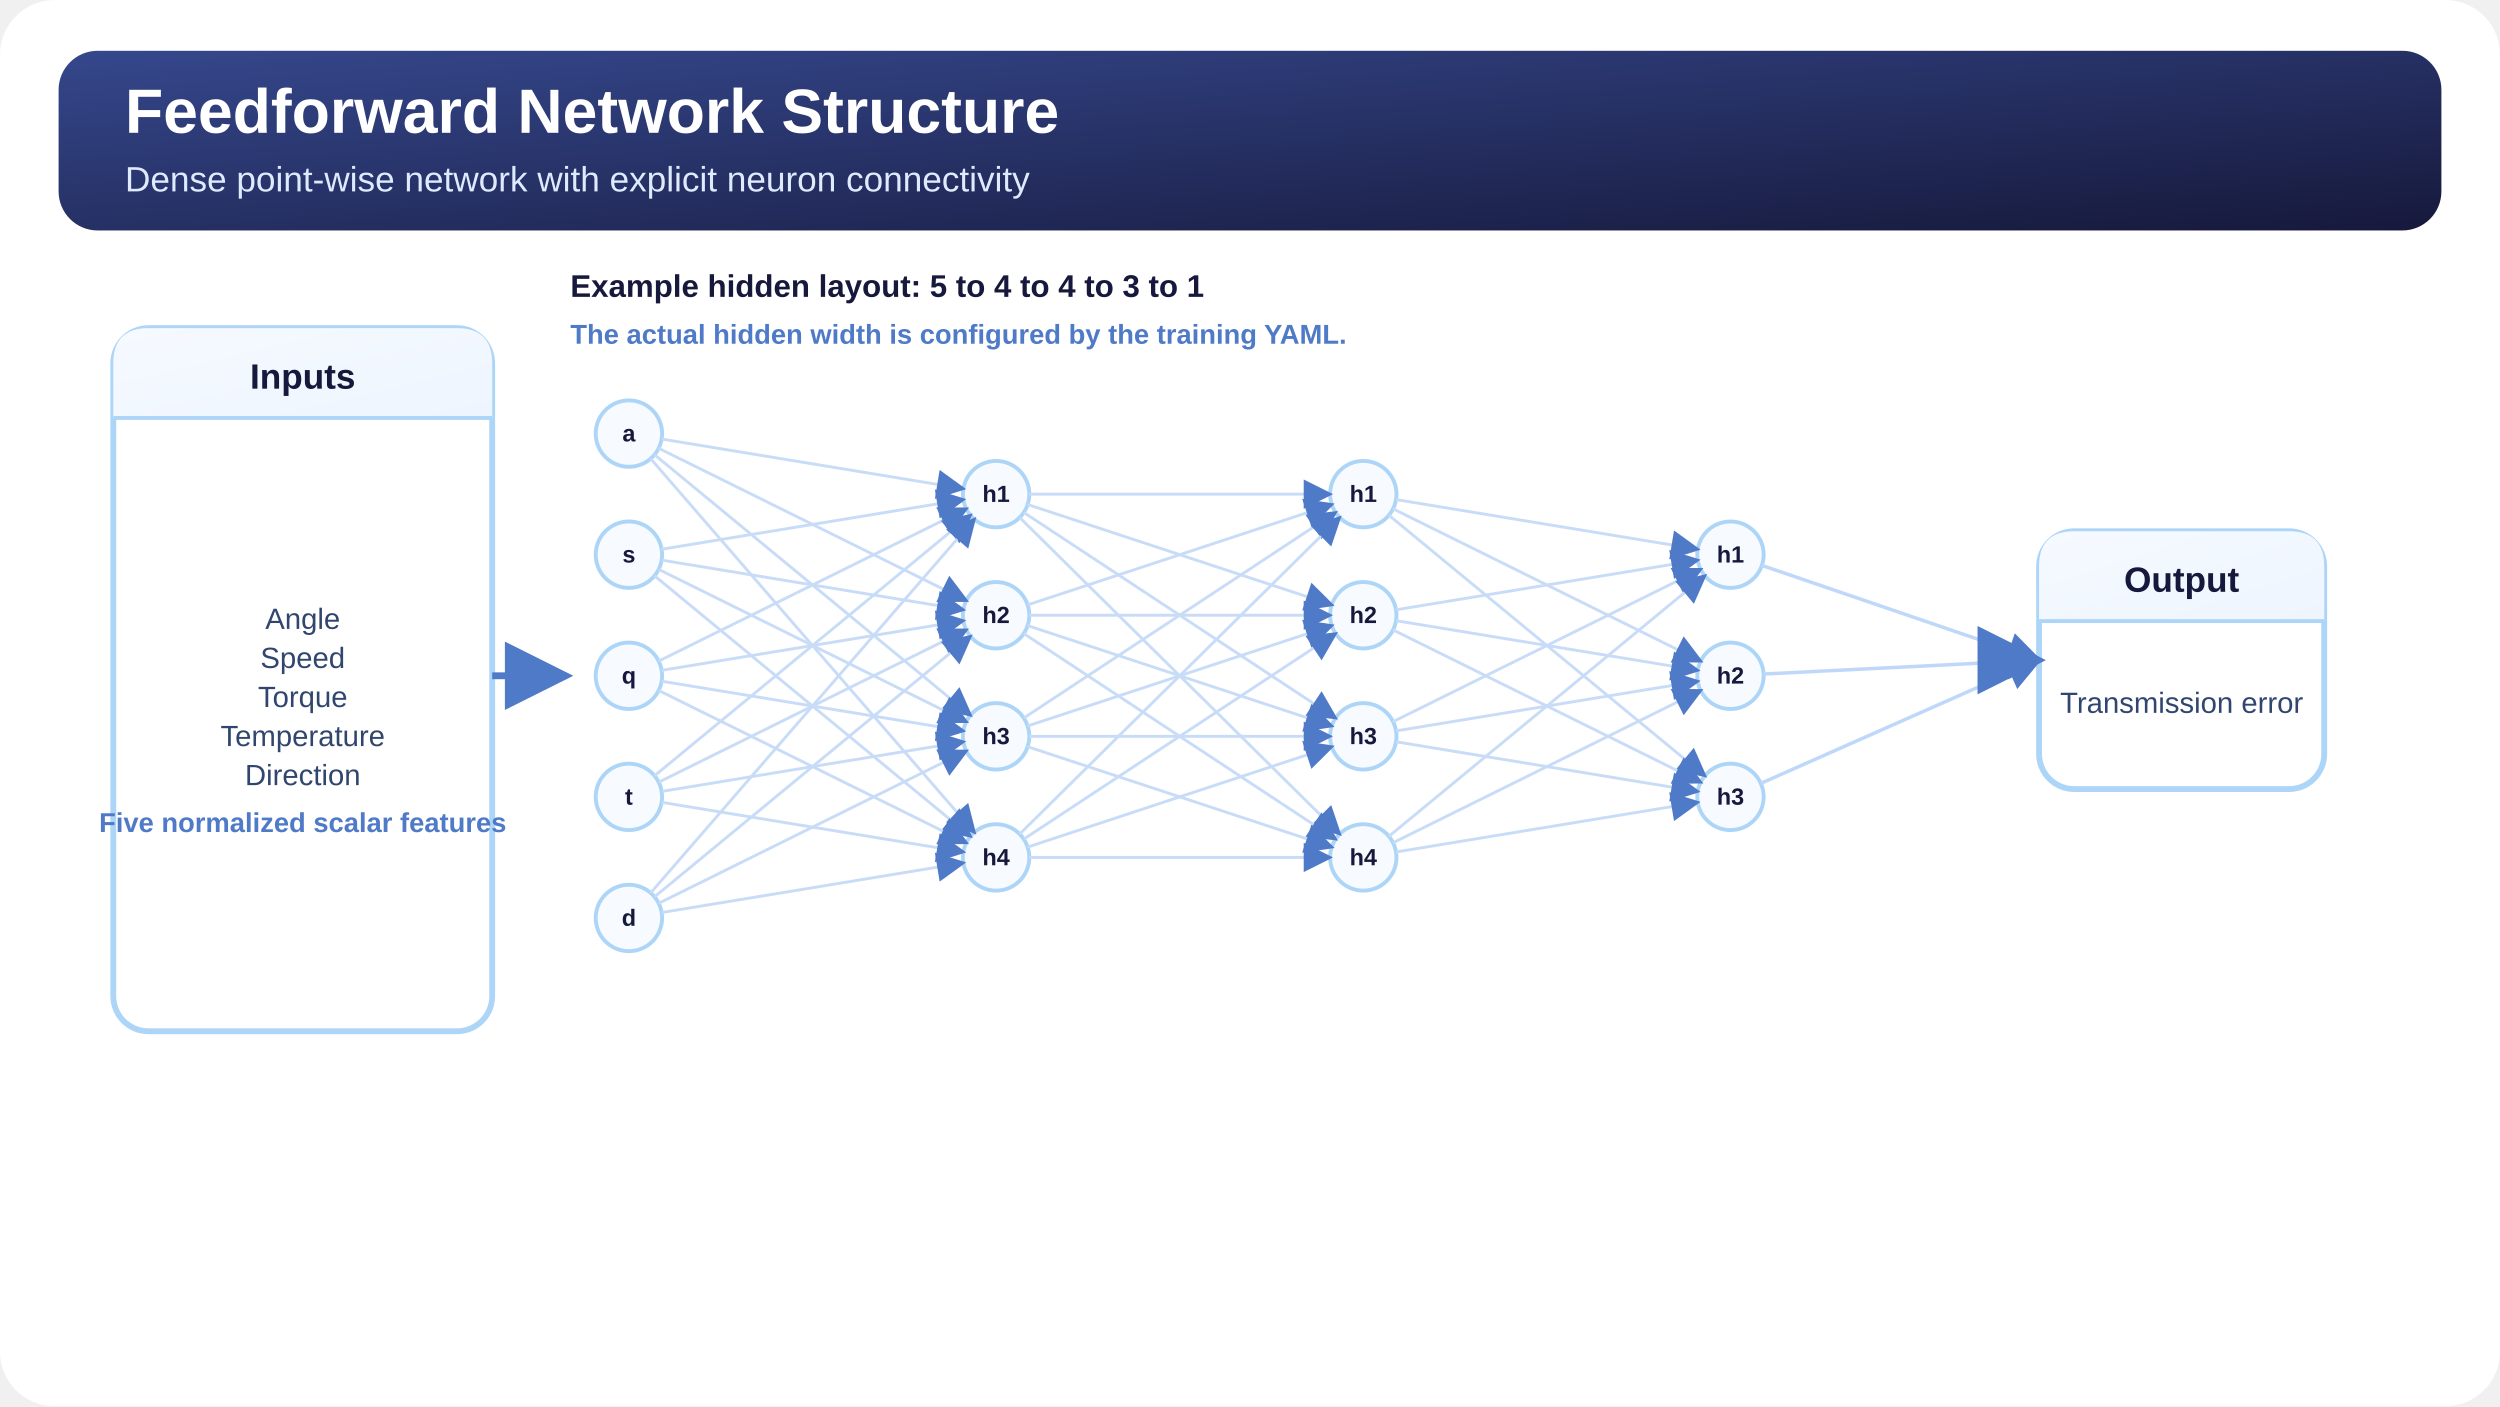
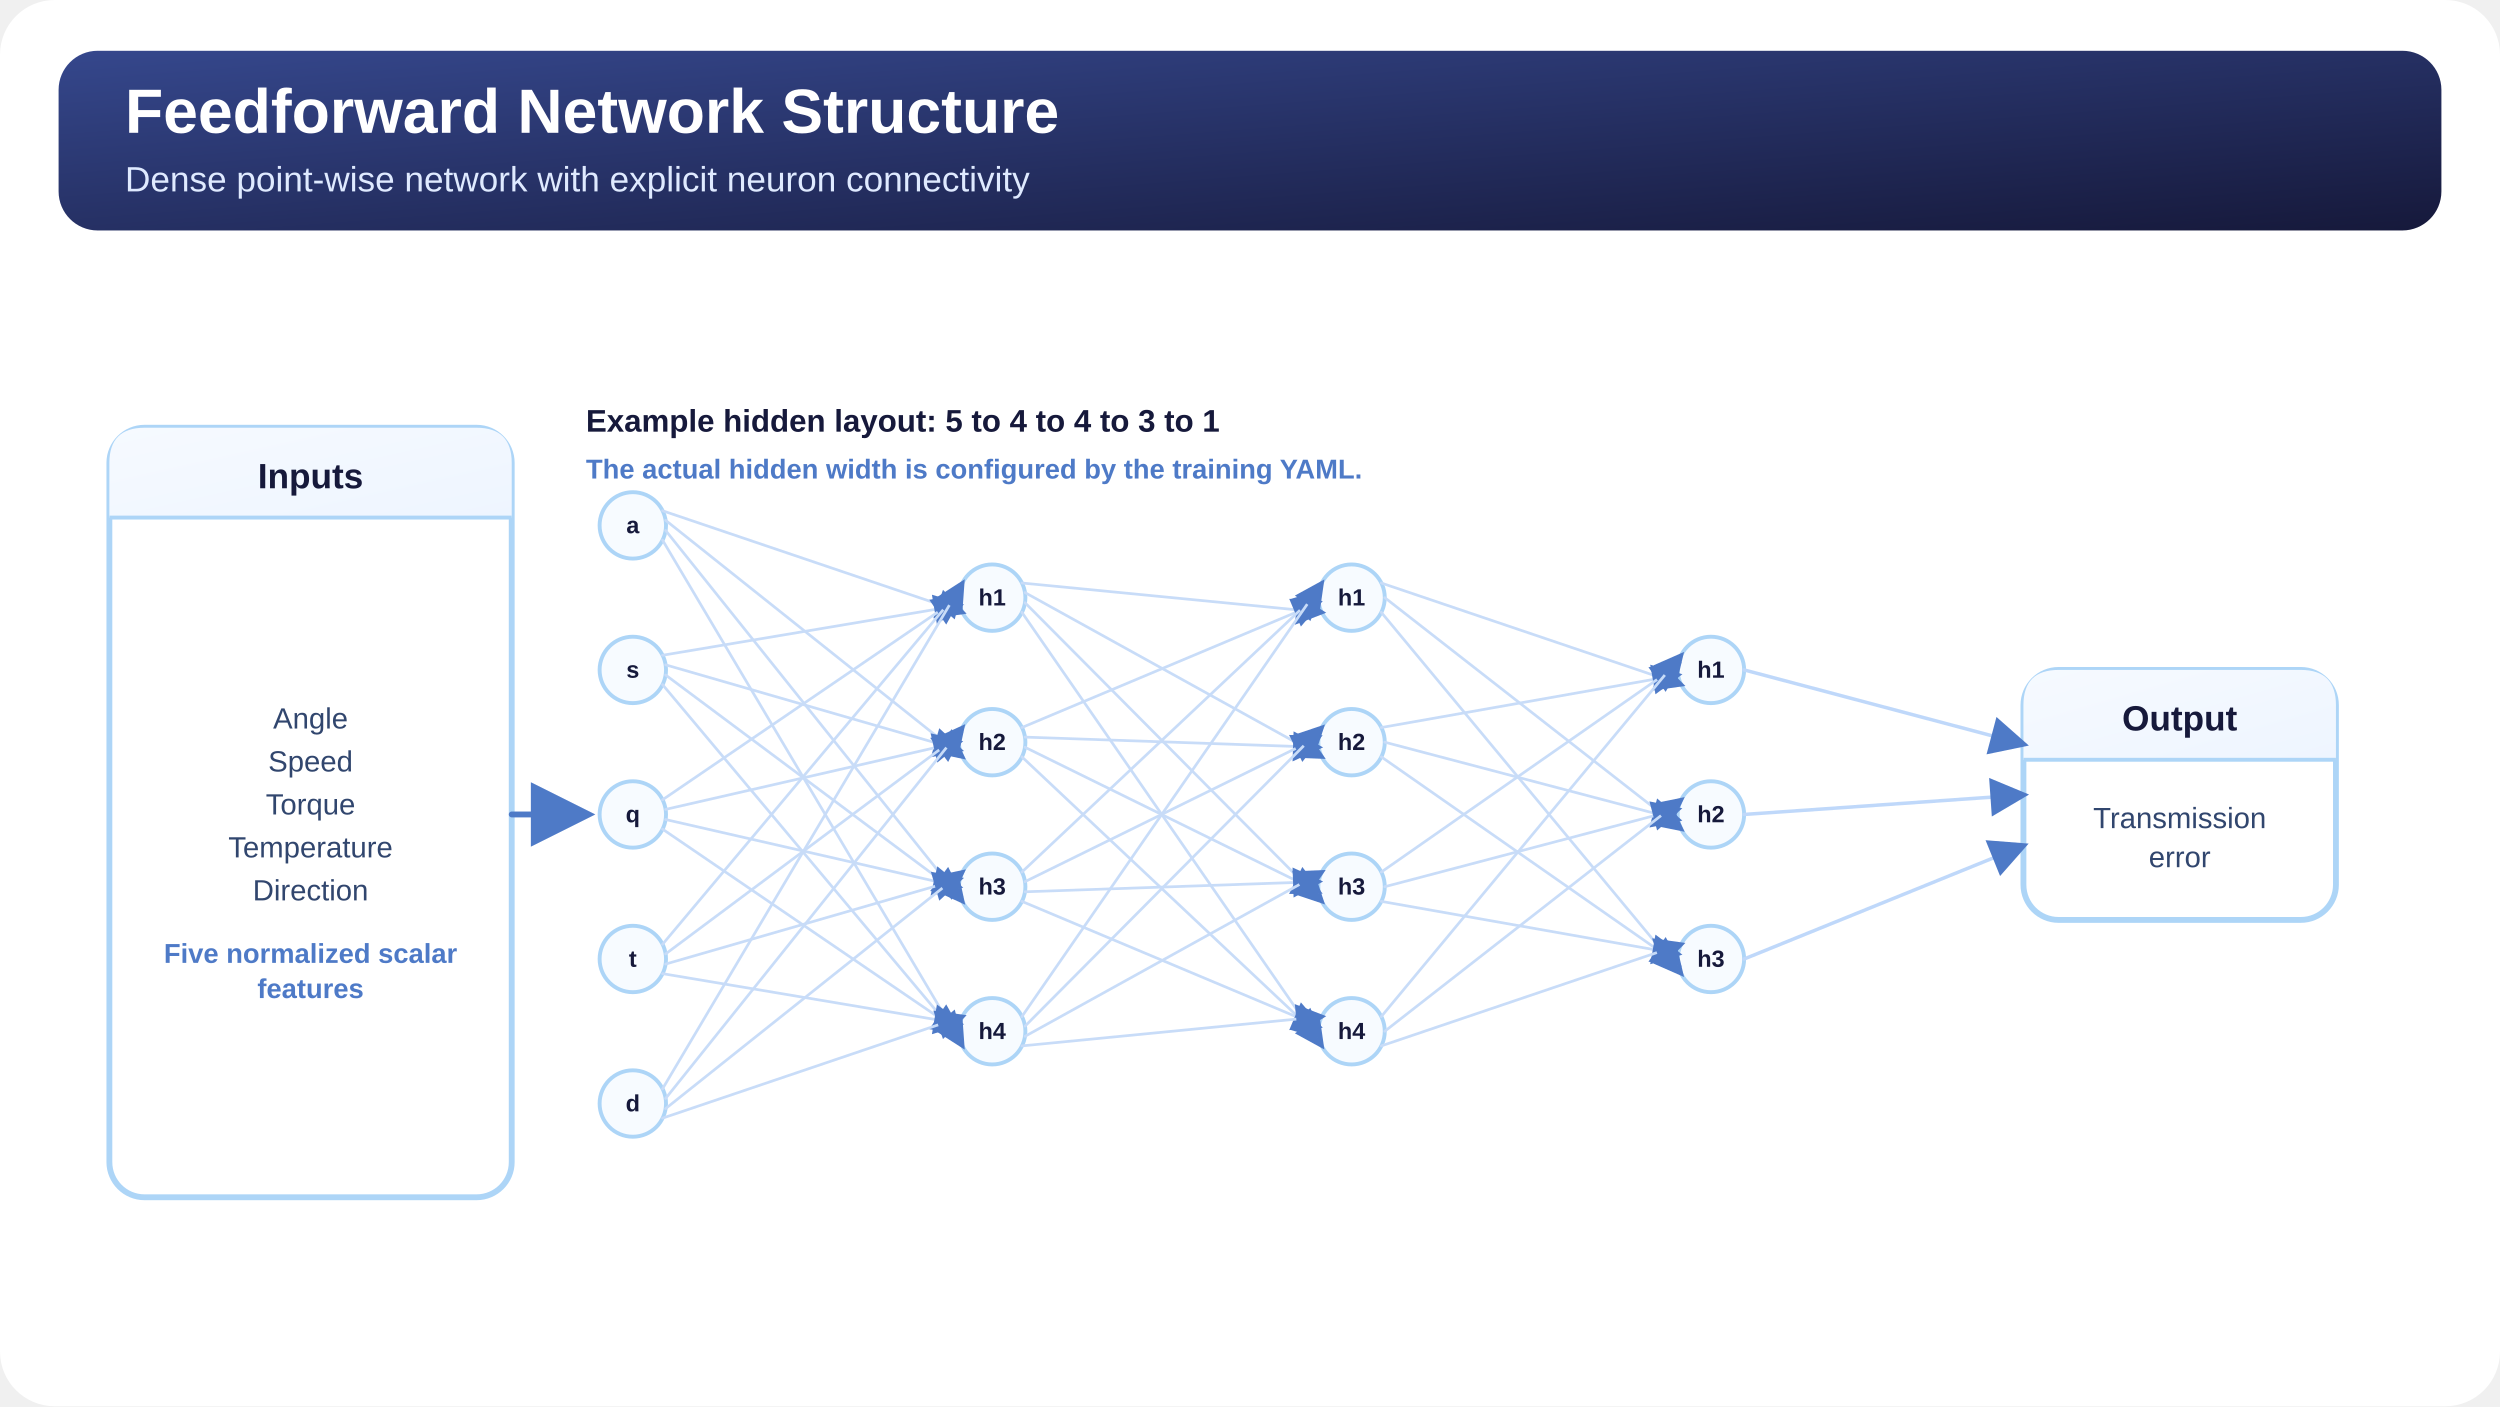
<svg xmlns="http://www.w3.org/2000/svg" width="1280" height="720" viewBox="0 0 1280 720" role="img" aria-labelledby="title desc">
  <defs>
    <linearGradient id="canvas_header" x1="0" y1="0" x2="1" y2="1">
      <stop offset="0%" stop-color="#35478C" />
      <stop offset="100%" stop-color="#16193B" />
    </linearGradient>
    <linearGradient id="card_header" x1="0" y1="0" x2="1" y2="1">
      <stop offset="0%" stop-color="#F6FAFF" />
      <stop offset="100%" stop-color="#EEF5FF" />
    </linearGradient>
-     <marker id="arrow_head" markerWidth="10" markerHeight="10" refX="9" refY="5" orient="auto" markerUnits="strokeWidth">
-       <path d="M0,0 L10,5 L0,10 Z" fill="#4E7AC7" />
+     <marker id="arrow_head" markerWidth="11" markerHeight="11" refX="9.4" refY="5.5" orient="auto" markerUnits="strokeWidth">
+       <path d="M0,0 L11,5.5 L0,11 Z" fill="#4E7AC7" />
    </marker>
    <style>
      .canvas-title { font: 700 32px 'Segoe UI', Arial, sans-serif; fill: #ffffff; }
      .canvas-subtitle { font: 500 18px 'Segoe UI', Arial, sans-serif; fill: #dfeaff; }
      .card-title { font: 700 18px 'Segoe UI', Arial, sans-serif; fill: #16193B; }
      .card-text { font: 500 15px 'Segoe UI', Arial, sans-serif; fill: #31466E; }
      .card-note { font: 600 14px 'Segoe UI', Arial, sans-serif; fill: #4E7AC7; }
      .label { font: 700 16px 'Segoe UI', Arial, sans-serif; fill: #16193B; }
      .tiny { font: 600 14px 'Segoe UI', Arial, sans-serif; fill: #4E7AC7; }
      .node-label { font: 700 12px 'Segoe UI', Arial, sans-serif; fill: #16193B; }
      .node-small-label { font: 700 11px 'Segoe UI', Arial, sans-serif; fill: #16193B; }
      .flow-row-text { font: 600 14px 'Segoe UI', Arial, sans-serif; fill: #31466E; }
    </style>
  </defs>
  <rect x="0" y="0" width="1280" height="720" rx="28" fill="#FFFFFF" />
  <rect x="30" y="26" width="1220" height="92" rx="20" fill="url(#canvas_header)" />
  <text x="64" y="68" class="canvas-title">Feedforward Network Structure</text>
  <text x="64" y="98" class="canvas-subtitle">Dense point-wise network with explicit neuron connectivity</text>
-   <rect x="58" y="168" width="194" height="360" rx="18" fill="#FFFFFF" stroke="#ADD5F7" stroke-width="3" />
-   <path d="M76, 168 H234 Q252, 168 252, 186 V214 H58 V186 Q58, 168 76, 168 Z" fill="url(#card_header)" />
-   <line x1="58" y1="214" x2="252" y2="214" stroke="#ADD5F7" stroke-width="2" />
-   <text x="155" y="199" text-anchor="middle" class="card-title">Inputs</text>
-   <text x="155" y="322.0" text-anchor="middle" class="card-text">Angle</text>
-   <text x="155" y="342.0" text-anchor="middle" class="card-text">Speed</text>
-   <text x="155" y="362.0" text-anchor="middle" class="card-text">Torque</text>
-   <text x="155" y="382.0" text-anchor="middle" class="card-text">Temperature</text>
-   <text x="155" y="402.0" text-anchor="middle" class="card-text">Direction</text>
-   <text x="155" y="426.0" text-anchor="middle" class="card-note">Five normalized scalar features</text>
-   <rect x="1044" y="272" width="146" height="132" rx="18" fill="#FFFFFF" stroke="#ADD5F7" stroke-width="3" />
-   <path d="M1062, 272 H1172 Q1190, 272 1190, 290 V318 H1044 V290 Q1044, 272 1062, 272 Z" fill="url(#card_header)" />
-   <line x1="1044" y1="318" x2="1190" y2="318" stroke="#ADD5F7" stroke-width="2" />
-   <text x="1117" y="303" text-anchor="middle" class="card-title">Output</text>
-   <text x="1117" y="365.0" text-anchor="middle" class="card-text">Transmission error</text>
-   <text x="292" y="152" class="label">Example hidden layout: 5 to 4 to 4 to 3 to 1</text>
-   <text x="292" y="176" class="tiny">The actual hidden width is configured by the training YAML.</text>
-   <circle cx="322" cy="222" r="17" fill="#F7FBFF" stroke="#ADD5F7" stroke-width="2" />
-   <text x="322" y="226" text-anchor="middle" class="node-label">a</text>
-   <circle cx="322" cy="284" r="17" fill="#F7FBFF" stroke="#ADD5F7" stroke-width="2" />
-   <text x="322" y="288" text-anchor="middle" class="node-label">s</text>
-   <circle cx="322" cy="346" r="17" fill="#F7FBFF" stroke="#ADD5F7" stroke-width="2" />
-   <text x="322" y="350" text-anchor="middle" class="node-label">q</text>
-   <circle cx="322" cy="408" r="17" fill="#F7FBFF" stroke="#ADD5F7" stroke-width="2" />
-   <text x="322" y="412" text-anchor="middle" class="node-label">t</text>
-   <circle cx="322" cy="470" r="17" fill="#F7FBFF" stroke="#ADD5F7" stroke-width="2" />
-   <text x="322" y="474" text-anchor="middle" class="node-label">d</text>
-   <circle cx="510" cy="253" r="17" fill="#F7FBFF" stroke="#ADD5F7" stroke-width="2" />
-   <text x="510" y="257" text-anchor="middle" class="node-label">h1</text>
-   <circle cx="510" cy="315" r="17" fill="#F7FBFF" stroke="#ADD5F7" stroke-width="2" />
-   <text x="510" y="319" text-anchor="middle" class="node-label">h2</text>
-   <circle cx="510" cy="377" r="17" fill="#F7FBFF" stroke="#ADD5F7" stroke-width="2" />
-   <text x="510" y="381" text-anchor="middle" class="node-label">h3</text>
-   <circle cx="510" cy="439" r="17" fill="#F7FBFF" stroke="#ADD5F7" stroke-width="2" />
-   <text x="510" y="443" text-anchor="middle" class="node-label">h4</text>
-   <circle cx="698" cy="253" r="17" fill="#F7FBFF" stroke="#ADD5F7" stroke-width="2" />
-   <text x="698" y="257" text-anchor="middle" class="node-label">h1</text>
-   <circle cx="698" cy="315" r="17" fill="#F7FBFF" stroke="#ADD5F7" stroke-width="2" />
-   <text x="698" y="319" text-anchor="middle" class="node-label">h2</text>
-   <circle cx="698" cy="377" r="17" fill="#F7FBFF" stroke="#ADD5F7" stroke-width="2" />
-   <text x="698" y="381" text-anchor="middle" class="node-label">h3</text>
-   <circle cx="698" cy="439" r="17" fill="#F7FBFF" stroke="#ADD5F7" stroke-width="2" />
-   <text x="698" y="443" text-anchor="middle" class="node-label">h4</text>
-   <circle cx="886" cy="284" r="17" fill="#F7FBFF" stroke="#ADD5F7" stroke-width="2" />
-   <text x="886" y="288" text-anchor="middle" class="node-label">h1</text>
-   <circle cx="886" cy="346" r="17" fill="#F7FBFF" stroke="#ADD5F7" stroke-width="2" />
-   <text x="886" y="350" text-anchor="middle" class="node-label">h2</text>
-   <circle cx="886" cy="408" r="17" fill="#F7FBFF" stroke="#ADD5F7" stroke-width="2" />
-   <text x="886" y="412" text-anchor="middle" class="node-label">h3</text>
-   <line x1="338.8" y1="224.8" x2="493.2" y2="250.2" stroke="#C8DCF8" stroke-width="1.5" marker-end="url(#arrow_head)" />
-   <line x1="337.2" y1="229.5" x2="494.8" y2="307.5" stroke="#C8DCF8" stroke-width="1.5" marker-end="url(#arrow_head)" />
-   <line x1="335.1" y1="232.8" x2="496.9" y2="366.2" stroke="#C8DCF8" stroke-width="1.5" marker-end="url(#arrow_head)" />
-   <line x1="333.1" y1="234.8" x2="498.9" y2="426.2" stroke="#C8DCF8" stroke-width="1.5" marker-end="url(#arrow_head)" />
-   <line x1="338.8" y1="281.2" x2="493.2" y2="255.8" stroke="#C8DCF8" stroke-width="1.5" marker-end="url(#arrow_head)" />
-   <line x1="338.8" y1="286.8" x2="493.2" y2="312.2" stroke="#C8DCF8" stroke-width="1.5" marker-end="url(#arrow_head)" />
-   <line x1="337.2" y1="291.5" x2="494.8" y2="369.5" stroke="#C8DCF8" stroke-width="1.5" marker-end="url(#arrow_head)" />
-   <line x1="335.1" y1="294.8" x2="496.9" y2="428.2" stroke="#C8DCF8" stroke-width="1.5" marker-end="url(#arrow_head)" />
-   <line x1="337.2" y1="338.5" x2="494.8" y2="260.5" stroke="#C8DCF8" stroke-width="1.5" marker-end="url(#arrow_head)" />
-   <line x1="338.8" y1="343.2" x2="493.2" y2="317.8" stroke="#C8DCF8" stroke-width="1.5" marker-end="url(#arrow_head)" />
-   <line x1="338.8" y1="348.8" x2="493.2" y2="374.2" stroke="#C8DCF8" stroke-width="1.5" marker-end="url(#arrow_head)" />
-   <line x1="337.2" y1="353.5" x2="494.8" y2="431.5" stroke="#C8DCF8" stroke-width="1.5" marker-end="url(#arrow_head)" />
-   <line x1="335.1" y1="397.2" x2="496.9" y2="263.8" stroke="#C8DCF8" stroke-width="1.5" marker-end="url(#arrow_head)" />
-   <line x1="337.2" y1="400.5" x2="494.8" y2="322.5" stroke="#C8DCF8" stroke-width="1.5" marker-end="url(#arrow_head)" />
-   <line x1="338.8" y1="405.2" x2="493.2" y2="379.8" stroke="#C8DCF8" stroke-width="1.5" marker-end="url(#arrow_head)" />
-   <line x1="338.8" y1="410.8" x2="493.2" y2="436.2" stroke="#C8DCF8" stroke-width="1.5" marker-end="url(#arrow_head)" />
-   <line x1="333.1" y1="457.2" x2="498.9" y2="265.8" stroke="#C8DCF8" stroke-width="1.5" marker-end="url(#arrow_head)" />
-   <line x1="335.1" y1="459.2" x2="496.9" y2="325.8" stroke="#C8DCF8" stroke-width="1.5" marker-end="url(#arrow_head)" />
-   <line x1="337.2" y1="462.5" x2="494.8" y2="384.5" stroke="#C8DCF8" stroke-width="1.5" marker-end="url(#arrow_head)" />
-   <line x1="338.8" y1="467.2" x2="493.2" y2="441.8" stroke="#C8DCF8" stroke-width="1.5" marker-end="url(#arrow_head)" />
-   <line x1="527.0" y1="253.0" x2="681.0" y2="253.0" stroke="#C8DCF8" stroke-width="1.5" marker-end="url(#arrow_head)" />
-   <line x1="526.1" y1="258.3" x2="681.9" y2="309.7" stroke="#C8DCF8" stroke-width="1.5" marker-end="url(#arrow_head)" />
-   <line x1="524.2" y1="262.4" x2="683.8" y2="367.6" stroke="#C8DCF8" stroke-width="1.5" marker-end="url(#arrow_head)" />
-   <line x1="522.1" y1="265.0" x2="685.9" y2="427.0" stroke="#C8DCF8" stroke-width="1.5" marker-end="url(#arrow_head)" />
-   <line x1="526.1" y1="309.7" x2="681.9" y2="258.3" stroke="#C8DCF8" stroke-width="1.5" marker-end="url(#arrow_head)" />
-   <line x1="527.0" y1="315.0" x2="681.0" y2="315.0" stroke="#C8DCF8" stroke-width="1.5" marker-end="url(#arrow_head)" />
-   <line x1="526.1" y1="320.3" x2="681.9" y2="371.7" stroke="#C8DCF8" stroke-width="1.5" marker-end="url(#arrow_head)" />
-   <line x1="524.2" y1="324.4" x2="683.8" y2="429.6" stroke="#C8DCF8" stroke-width="1.5" marker-end="url(#arrow_head)" />
-   <line x1="524.2" y1="367.6" x2="683.8" y2="262.4" stroke="#C8DCF8" stroke-width="1.5" marker-end="url(#arrow_head)" />
-   <line x1="526.1" y1="371.7" x2="681.9" y2="320.3" stroke="#C8DCF8" stroke-width="1.5" marker-end="url(#arrow_head)" />
-   <line x1="527.0" y1="377.0" x2="681.0" y2="377.0" stroke="#C8DCF8" stroke-width="1.5" marker-end="url(#arrow_head)" />
-   <line x1="526.1" y1="382.3" x2="681.9" y2="433.7" stroke="#C8DCF8" stroke-width="1.5" marker-end="url(#arrow_head)" />
-   <line x1="522.1" y1="427.0" x2="685.9" y2="265.0" stroke="#C8DCF8" stroke-width="1.5" marker-end="url(#arrow_head)" />
-   <line x1="524.2" y1="429.6" x2="683.8" y2="324.4" stroke="#C8DCF8" stroke-width="1.5" marker-end="url(#arrow_head)" />
-   <line x1="526.1" y1="433.7" x2="681.9" y2="382.3" stroke="#C8DCF8" stroke-width="1.5" marker-end="url(#arrow_head)" />
-   <line x1="527.0" y1="439.0" x2="681.0" y2="439.0" stroke="#C8DCF8" stroke-width="1.5" marker-end="url(#arrow_head)" />
-   <line x1="714.8" y1="255.8" x2="869.2" y2="281.2" stroke="#C8DCF8" stroke-width="1.5" marker-end="url(#arrow_head)" />
-   <line x1="713.2" y1="260.5" x2="870.8" y2="338.5" stroke="#C8DCF8" stroke-width="1.5" marker-end="url(#arrow_head)" />
-   <line x1="711.1" y1="263.8" x2="872.9" y2="397.2" stroke="#C8DCF8" stroke-width="1.5" marker-end="url(#arrow_head)" />
-   <line x1="714.8" y1="312.2" x2="869.2" y2="286.8" stroke="#C8DCF8" stroke-width="1.5" marker-end="url(#arrow_head)" />
-   <line x1="714.8" y1="317.8" x2="869.2" y2="343.2" stroke="#C8DCF8" stroke-width="1.5" marker-end="url(#arrow_head)" />
-   <line x1="713.2" y1="322.5" x2="870.8" y2="400.5" stroke="#C8DCF8" stroke-width="1.5" marker-end="url(#arrow_head)" />
-   <line x1="713.2" y1="369.5" x2="870.8" y2="291.5" stroke="#C8DCF8" stroke-width="1.5" marker-end="url(#arrow_head)" />
-   <line x1="714.8" y1="374.2" x2="869.2" y2="348.8" stroke="#C8DCF8" stroke-width="1.5" marker-end="url(#arrow_head)" />
-   <line x1="714.8" y1="379.8" x2="869.2" y2="405.2" stroke="#C8DCF8" stroke-width="1.5" marker-end="url(#arrow_head)" />
-   <line x1="711.1" y1="428.2" x2="872.9" y2="294.8" stroke="#C8DCF8" stroke-width="1.5" marker-end="url(#arrow_head)" />
-   <line x1="713.2" y1="431.5" x2="870.8" y2="353.5" stroke="#C8DCF8" stroke-width="1.5" marker-end="url(#arrow_head)" />
-   <line x1="714.8" y1="436.2" x2="869.2" y2="410.8" stroke="#C8DCF8" stroke-width="1.5" marker-end="url(#arrow_head)" />
-   <line x1="902.1" y1="289.5" x2="1044.0" y2="338.0" stroke="#BFD8FA" stroke-width="1.8" marker-end="url(#arrow_head)" />
-   <line x1="903.0" y1="345.1" x2="1044.0" y2="338.0" stroke="#BFD8FA" stroke-width="1.8" marker-end="url(#arrow_head)" />
-   <line x1="901.5" y1="401.1" x2="1044.0" y2="338.0" stroke="#BFD8FA" stroke-width="1.8" marker-end="url(#arrow_head)" />
-   <line x1="252.0" y1="346.0" x2="290.0" y2="346.0" stroke="#4E7AC7" stroke-width="3.5" marker-end="url(#arrow_head)" />
-   <line x1="1030.0" y1="338.0" x2="1044.0" y2="338.0" stroke="#4E7AC7" stroke-width="3.5" marker-end="url(#arrow_head)" />
+   <g transform="translate(0,57.0)">
+     <rect x="56" y="162" width="206" height="394" rx="18" fill="#FFFFFF" stroke="#ADD5F7" stroke-width="3" />
+     <path d="M74, 162 H244 Q262, 162 262, 180 V208 H56 V180 Q56, 162 74, 162 Z" fill="url(#card_header)" />
+     <line x1="56" y1="208" x2="262" y2="208" stroke="#ADD5F7" stroke-width="2" />
+     <text x="159" y="193" text-anchor="middle" class="card-title">Inputs</text>
+     <text x="159.0" y="316.0" text-anchor="middle" class="card-text">Angle</text>
+     <text x="159.0" y="338.0" text-anchor="middle" class="card-text">Speed</text>
+     <text x="159.0" y="360.0" text-anchor="middle" class="card-text">Torque</text>
+     <text x="159.0" y="382.0" text-anchor="middle" class="card-text">Temperature</text>
+     <text x="159.0" y="404.0" text-anchor="middle" class="card-text">Direction</text>
+     <text x="159.0" y="436.0" text-anchor="middle" class="card-note">Five normalized scalar</text>
+     <text x="159.0" y="454.0" text-anchor="middle" class="card-note">features</text>
+     <rect x="1036" y="286" width="160" height="128" rx="18" fill="#FFFFFF" stroke="#ADD5F7" stroke-width="3" />
+     <path d="M1054, 286 H1178 Q1196, 286 1196, 304 V332 H1036 V304 Q1036, 286 1054, 286 Z" fill="url(#card_header)" />
+     <line x1="1036" y1="332" x2="1196" y2="332" stroke="#ADD5F7" stroke-width="2" />
+     <text x="1116" y="317" text-anchor="middle" class="card-title">Output</text>
+     <text x="1116.0" y="367.0" text-anchor="middle" class="card-text">Transmission</text>
+     <text x="1116.0" y="387.0" text-anchor="middle" class="card-text">error</text>
+     <text x="300" y="164" class="label">Example hidden layout: 5 to 4 to 4 to 3 to 1</text>
+     <text x="300" y="188" class="tiny">The actual hidden width is configured by the training YAML.</text>
+     <circle cx="324" cy="212" r="17" fill="#F7FBFF" stroke="#ADD5F7" stroke-width="2" />
+     <text x="324" y="216" text-anchor="middle" class="node-label">a</text>
+     <circle cx="324" cy="286" r="17" fill="#F7FBFF" stroke="#ADD5F7" stroke-width="2" />
+     <text x="324" y="290" text-anchor="middle" class="node-label">s</text>
+     <circle cx="324" cy="360" r="17" fill="#F7FBFF" stroke="#ADD5F7" stroke-width="2" />
+     <text x="324" y="364" text-anchor="middle" class="node-label">q</text>
+     <circle cx="324" cy="434" r="17" fill="#F7FBFF" stroke="#ADD5F7" stroke-width="2" />
+     <text x="324" y="438" text-anchor="middle" class="node-label">t</text>
+     <circle cx="324" cy="508" r="17" fill="#F7FBFF" stroke="#ADD5F7" stroke-width="2" />
+     <text x="324" y="512" text-anchor="middle" class="node-label">d</text>
+     <circle cx="508" cy="249" r="17" fill="#F7FBFF" stroke="#ADD5F7" stroke-width="2" />
+     <text x="508" y="253" text-anchor="middle" class="node-label">h1</text>
+     <circle cx="508" cy="323" r="17" fill="#F7FBFF" stroke="#ADD5F7" stroke-width="2" />
+     <text x="508" y="327" text-anchor="middle" class="node-label">h2</text>
+     <circle cx="508" cy="397" r="17" fill="#F7FBFF" stroke="#ADD5F7" stroke-width="2" />
+     <text x="508" y="401" text-anchor="middle" class="node-label">h3</text>
+     <circle cx="508" cy="471" r="17" fill="#F7FBFF" stroke="#ADD5F7" stroke-width="2" />
+     <text x="508" y="475" text-anchor="middle" class="node-label">h4</text>
+     <circle cx="692" cy="249" r="17" fill="#F7FBFF" stroke="#ADD5F7" stroke-width="2" />
+     <text x="692" y="253" text-anchor="middle" class="node-label">h1</text>
+     <circle cx="692" cy="323" r="17" fill="#F7FBFF" stroke="#ADD5F7" stroke-width="2" />
+     <text x="692" y="327" text-anchor="middle" class="node-label">h2</text>
+     <circle cx="692" cy="397" r="17" fill="#F7FBFF" stroke="#ADD5F7" stroke-width="2" />
+     <text x="692" y="401" text-anchor="middle" class="node-label">h3</text>
+     <circle cx="692" cy="471" r="17" fill="#F7FBFF" stroke="#ADD5F7" stroke-width="2" />
+     <text x="692" y="475" text-anchor="middle" class="node-label">h4</text>
+     <circle cx="876" cy="286" r="17" fill="#F7FBFF" stroke="#ADD5F7" stroke-width="2" />
+     <text x="876" y="290" text-anchor="middle" class="node-label">h1</text>
+     <circle cx="876" cy="360" r="17" fill="#F7FBFF" stroke="#ADD5F7" stroke-width="2" />
+     <text x="876" y="364" text-anchor="middle" class="node-label">h2</text>
+     <circle cx="876" cy="434" r="17" fill="#F7FBFF" stroke="#ADD5F7" stroke-width="2" />
+     <text x="876" y="438" text-anchor="middle" class="node-label">h3</text>
+     <line x1="339.2" y1="204.5" x2="492.8" y2="256.5" stroke="#C8DCF8" stroke-width="1.4" stroke-linecap="round" marker-end="url(#arrow_head)" />
+     <line x1="340.8" y1="209.4" x2="492.8" y2="330.5" stroke="#C8DCF8" stroke-width="1.4" stroke-linecap="round" marker-end="url(#arrow_head)" />
+     <line x1="340.8" y1="214.6" x2="492.8" y2="404.5" stroke="#C8DCF8" stroke-width="1.4" stroke-linecap="round" marker-end="url(#arrow_head)" />
+     <line x1="339.2" y1="219.5" x2="492.8" y2="478.5" stroke="#C8DCF8" stroke-width="1.4" stroke-linecap="round" marker-end="url(#arrow_head)" />
+     <line x1="339.2" y1="278.5" x2="491.4" y2="252.9" stroke="#C8DCF8" stroke-width="1.4" stroke-linecap="round" marker-end="url(#arrow_head)" />
+     <line x1="340.8" y1="283.4" x2="491.4" y2="326.9" stroke="#C8DCF8" stroke-width="1.4" stroke-linecap="round" marker-end="url(#arrow_head)" />
+     <line x1="340.8" y1="288.6" x2="491.4" y2="400.9" stroke="#C8DCF8" stroke-width="1.4" stroke-linecap="round" marker-end="url(#arrow_head)" />
+     <line x1="339.2" y1="293.5" x2="491.4" y2="474.9" stroke="#C8DCF8" stroke-width="1.4" stroke-linecap="round" marker-end="url(#arrow_head)" />
+     <line x1="339.2" y1="352.5" x2="491.0" y2="249.0" stroke="#C8DCF8" stroke-width="1.4" stroke-linecap="round" marker-end="url(#arrow_head)" />
+     <line x1="340.8" y1="357.4" x2="491.0" y2="323.0" stroke="#C8DCF8" stroke-width="1.4" stroke-linecap="round" marker-end="url(#arrow_head)" />
+     <line x1="340.8" y1="362.6" x2="491.0" y2="397.0" stroke="#C8DCF8" stroke-width="1.4" stroke-linecap="round" marker-end="url(#arrow_head)" />
+     <line x1="339.2" y1="367.5" x2="491.0" y2="471.0" stroke="#C8DCF8" stroke-width="1.4" stroke-linecap="round" marker-end="url(#arrow_head)" />
+     <line x1="339.2" y1="426.5" x2="491.4" y2="245.1" stroke="#C8DCF8" stroke-width="1.4" stroke-linecap="round" marker-end="url(#arrow_head)" />
+     <line x1="340.8" y1="431.4" x2="491.4" y2="319.1" stroke="#C8DCF8" stroke-width="1.4" stroke-linecap="round" marker-end="url(#arrow_head)" />
+     <line x1="340.8" y1="436.6" x2="491.4" y2="393.1" stroke="#C8DCF8" stroke-width="1.4" stroke-linecap="round" marker-end="url(#arrow_head)" />
+     <line x1="339.2" y1="441.5" x2="491.4" y2="467.1" stroke="#C8DCF8" stroke-width="1.4" stroke-linecap="round" marker-end="url(#arrow_head)" />
+     <line x1="339.2" y1="500.5" x2="492.8" y2="241.5" stroke="#C8DCF8" stroke-width="1.4" stroke-linecap="round" marker-end="url(#arrow_head)" />
+     <line x1="340.8" y1="505.4" x2="492.8" y2="315.5" stroke="#C8DCF8" stroke-width="1.4" stroke-linecap="round" marker-end="url(#arrow_head)" />
+     <line x1="340.8" y1="510.6" x2="492.8" y2="389.5" stroke="#C8DCF8" stroke-width="1.4" stroke-linecap="round" marker-end="url(#arrow_head)" />
+     <line x1="339.2" y1="515.5" x2="492.8" y2="463.5" stroke="#C8DCF8" stroke-width="1.4" stroke-linecap="round" marker-end="url(#arrow_head)" />
+     <line x1="523.2" y1="241.5" x2="676.8" y2="256.5" stroke="#C8DCF8" stroke-width="1.4" stroke-linecap="round" marker-end="url(#arrow_head)" />
+     <line x1="524.8" y1="246.4" x2="676.8" y2="330.5" stroke="#C8DCF8" stroke-width="1.4" stroke-linecap="round" marker-end="url(#arrow_head)" />
+     <line x1="524.8" y1="251.6" x2="676.8" y2="404.5" stroke="#C8DCF8" stroke-width="1.4" stroke-linecap="round" marker-end="url(#arrow_head)" />
+     <line x1="523.2" y1="256.5" x2="676.8" y2="478.5" stroke="#C8DCF8" stroke-width="1.4" stroke-linecap="round" marker-end="url(#arrow_head)" />
+     <line x1="523.2" y1="315.5" x2="675.2" y2="251.6" stroke="#C8DCF8" stroke-width="1.4" stroke-linecap="round" marker-end="url(#arrow_head)" />
+     <line x1="524.8" y1="320.4" x2="675.2" y2="325.6" stroke="#C8DCF8" stroke-width="1.4" stroke-linecap="round" marker-end="url(#arrow_head)" />
+     <line x1="524.8" y1="325.6" x2="675.2" y2="399.6" stroke="#C8DCF8" stroke-width="1.4" stroke-linecap="round" marker-end="url(#arrow_head)" />
+     <line x1="523.2" y1="330.5" x2="675.2" y2="473.6" stroke="#C8DCF8" stroke-width="1.4" stroke-linecap="round" marker-end="url(#arrow_head)" />
+     <line x1="523.2" y1="389.5" x2="675.2" y2="246.4" stroke="#C8DCF8" stroke-width="1.4" stroke-linecap="round" marker-end="url(#arrow_head)" />
+     <line x1="524.8" y1="394.4" x2="675.2" y2="320.4" stroke="#C8DCF8" stroke-width="1.4" stroke-linecap="round" marker-end="url(#arrow_head)" />
+     <line x1="524.8" y1="399.6" x2="675.2" y2="394.4" stroke="#C8DCF8" stroke-width="1.4" stroke-linecap="round" marker-end="url(#arrow_head)" />
+     <line x1="523.2" y1="404.5" x2="675.2" y2="468.4" stroke="#C8DCF8" stroke-width="1.4" stroke-linecap="round" marker-end="url(#arrow_head)" />
+     <line x1="523.2" y1="463.5" x2="676.8" y2="241.5" stroke="#C8DCF8" stroke-width="1.4" stroke-linecap="round" marker-end="url(#arrow_head)" />
+     <line x1="524.8" y1="468.4" x2="676.8" y2="315.5" stroke="#C8DCF8" stroke-width="1.4" stroke-linecap="round" marker-end="url(#arrow_head)" />
+     <line x1="524.8" y1="473.6" x2="676.8" y2="389.5" stroke="#C8DCF8" stroke-width="1.4" stroke-linecap="round" marker-end="url(#arrow_head)" />
+     <line x1="523.2" y1="478.5" x2="676.8" y2="463.5" stroke="#C8DCF8" stroke-width="1.4" stroke-linecap="round" marker-end="url(#arrow_head)" />
+     <line x1="707.2" y1="241.5" x2="860.8" y2="293.5" stroke="#C8DCF8" stroke-width="1.4" stroke-linecap="round" marker-end="url(#arrow_head)" />
+     <line x1="709.0" y1="249.0" x2="860.8" y2="367.5" stroke="#C8DCF8" stroke-width="1.4" stroke-linecap="round" marker-end="url(#arrow_head)" />
+     <line x1="707.2" y1="256.5" x2="860.8" y2="441.5" stroke="#C8DCF8" stroke-width="1.4" stroke-linecap="round" marker-end="url(#arrow_head)" />
+     <line x1="707.2" y1="315.5" x2="859.2" y2="288.6" stroke="#C8DCF8" stroke-width="1.4" stroke-linecap="round" marker-end="url(#arrow_head)" />
+     <line x1="709.0" y1="323.0" x2="859.2" y2="362.6" stroke="#C8DCF8" stroke-width="1.4" stroke-linecap="round" marker-end="url(#arrow_head)" />
+     <line x1="707.2" y1="330.5" x2="859.2" y2="436.6" stroke="#C8DCF8" stroke-width="1.4" stroke-linecap="round" marker-end="url(#arrow_head)" />
+     <line x1="707.2" y1="389.5" x2="859.2" y2="283.4" stroke="#C8DCF8" stroke-width="1.4" stroke-linecap="round" marker-end="url(#arrow_head)" />
+     <line x1="709.0" y1="397.0" x2="859.2" y2="357.4" stroke="#C8DCF8" stroke-width="1.4" stroke-linecap="round" marker-end="url(#arrow_head)" />
+     <line x1="707.2" y1="404.5" x2="859.2" y2="431.4" stroke="#C8DCF8" stroke-width="1.4" stroke-linecap="round" marker-end="url(#arrow_head)" />
+     <line x1="707.2" y1="463.5" x2="860.8" y2="278.5" stroke="#C8DCF8" stroke-width="1.4" stroke-linecap="round" marker-end="url(#arrow_head)" />
+     <line x1="709.0" y1="471.0" x2="860.8" y2="352.5" stroke="#C8DCF8" stroke-width="1.4" stroke-linecap="round" marker-end="url(#arrow_head)" />
+     <line x1="707.2" y1="478.5" x2="860.8" y2="426.5" stroke="#C8DCF8" stroke-width="1.4" stroke-linecap="round" marker-end="url(#arrow_head)" />
+     <line x1="262.0" y1="360.0" x2="300.0" y2="360.0" stroke="#4E7AC7" stroke-width="3.0" stroke-linecap="round" marker-end="url(#arrow_head)" />
+     <line x1="893.0" y1="286.0" x2="1036.0" y2="324.0" stroke="#BFD8FA" stroke-width="1.8" stroke-linecap="round" marker-end="url(#arrow_head)" />
+     <line x1="893.0" y1="360.0" x2="1036.0" y2="350.0" stroke="#BFD8FA" stroke-width="1.8" stroke-linecap="round" marker-end="url(#arrow_head)" />
+     <line x1="893.0" y1="434.0" x2="1036.0" y2="376.0" stroke="#BFD8FA" stroke-width="1.8" stroke-linecap="round" marker-end="url(#arrow_head)" />
+   </g>
</svg>
